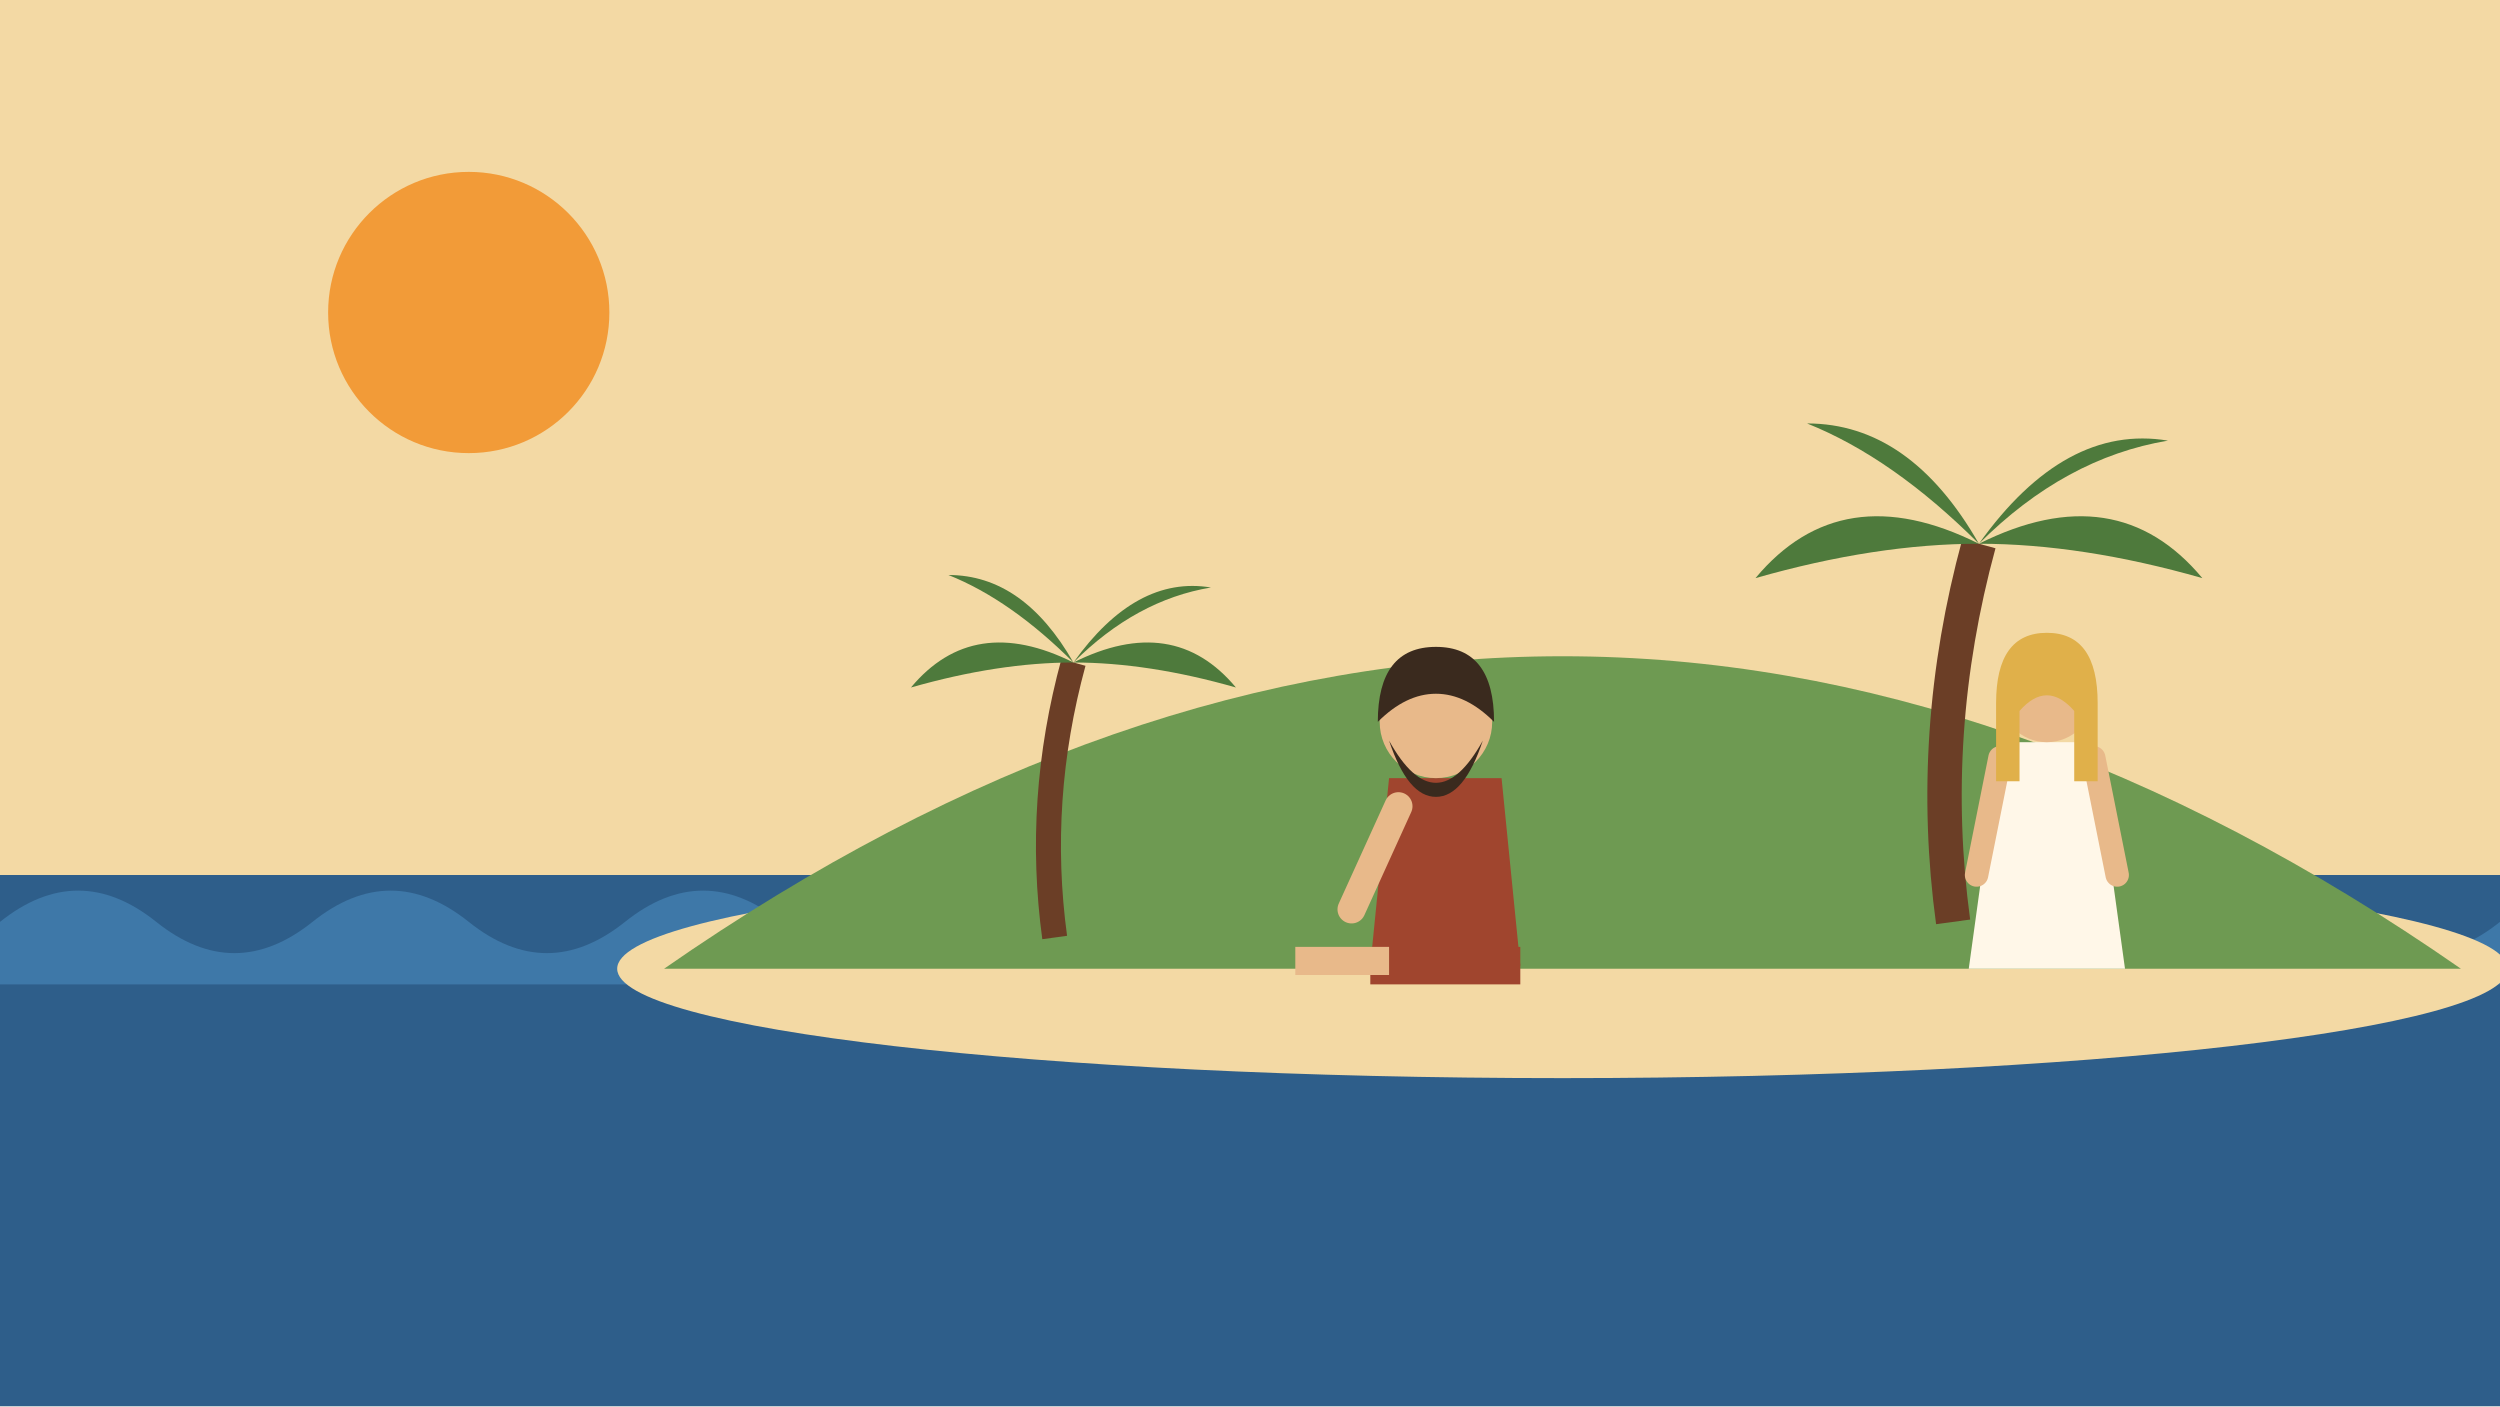
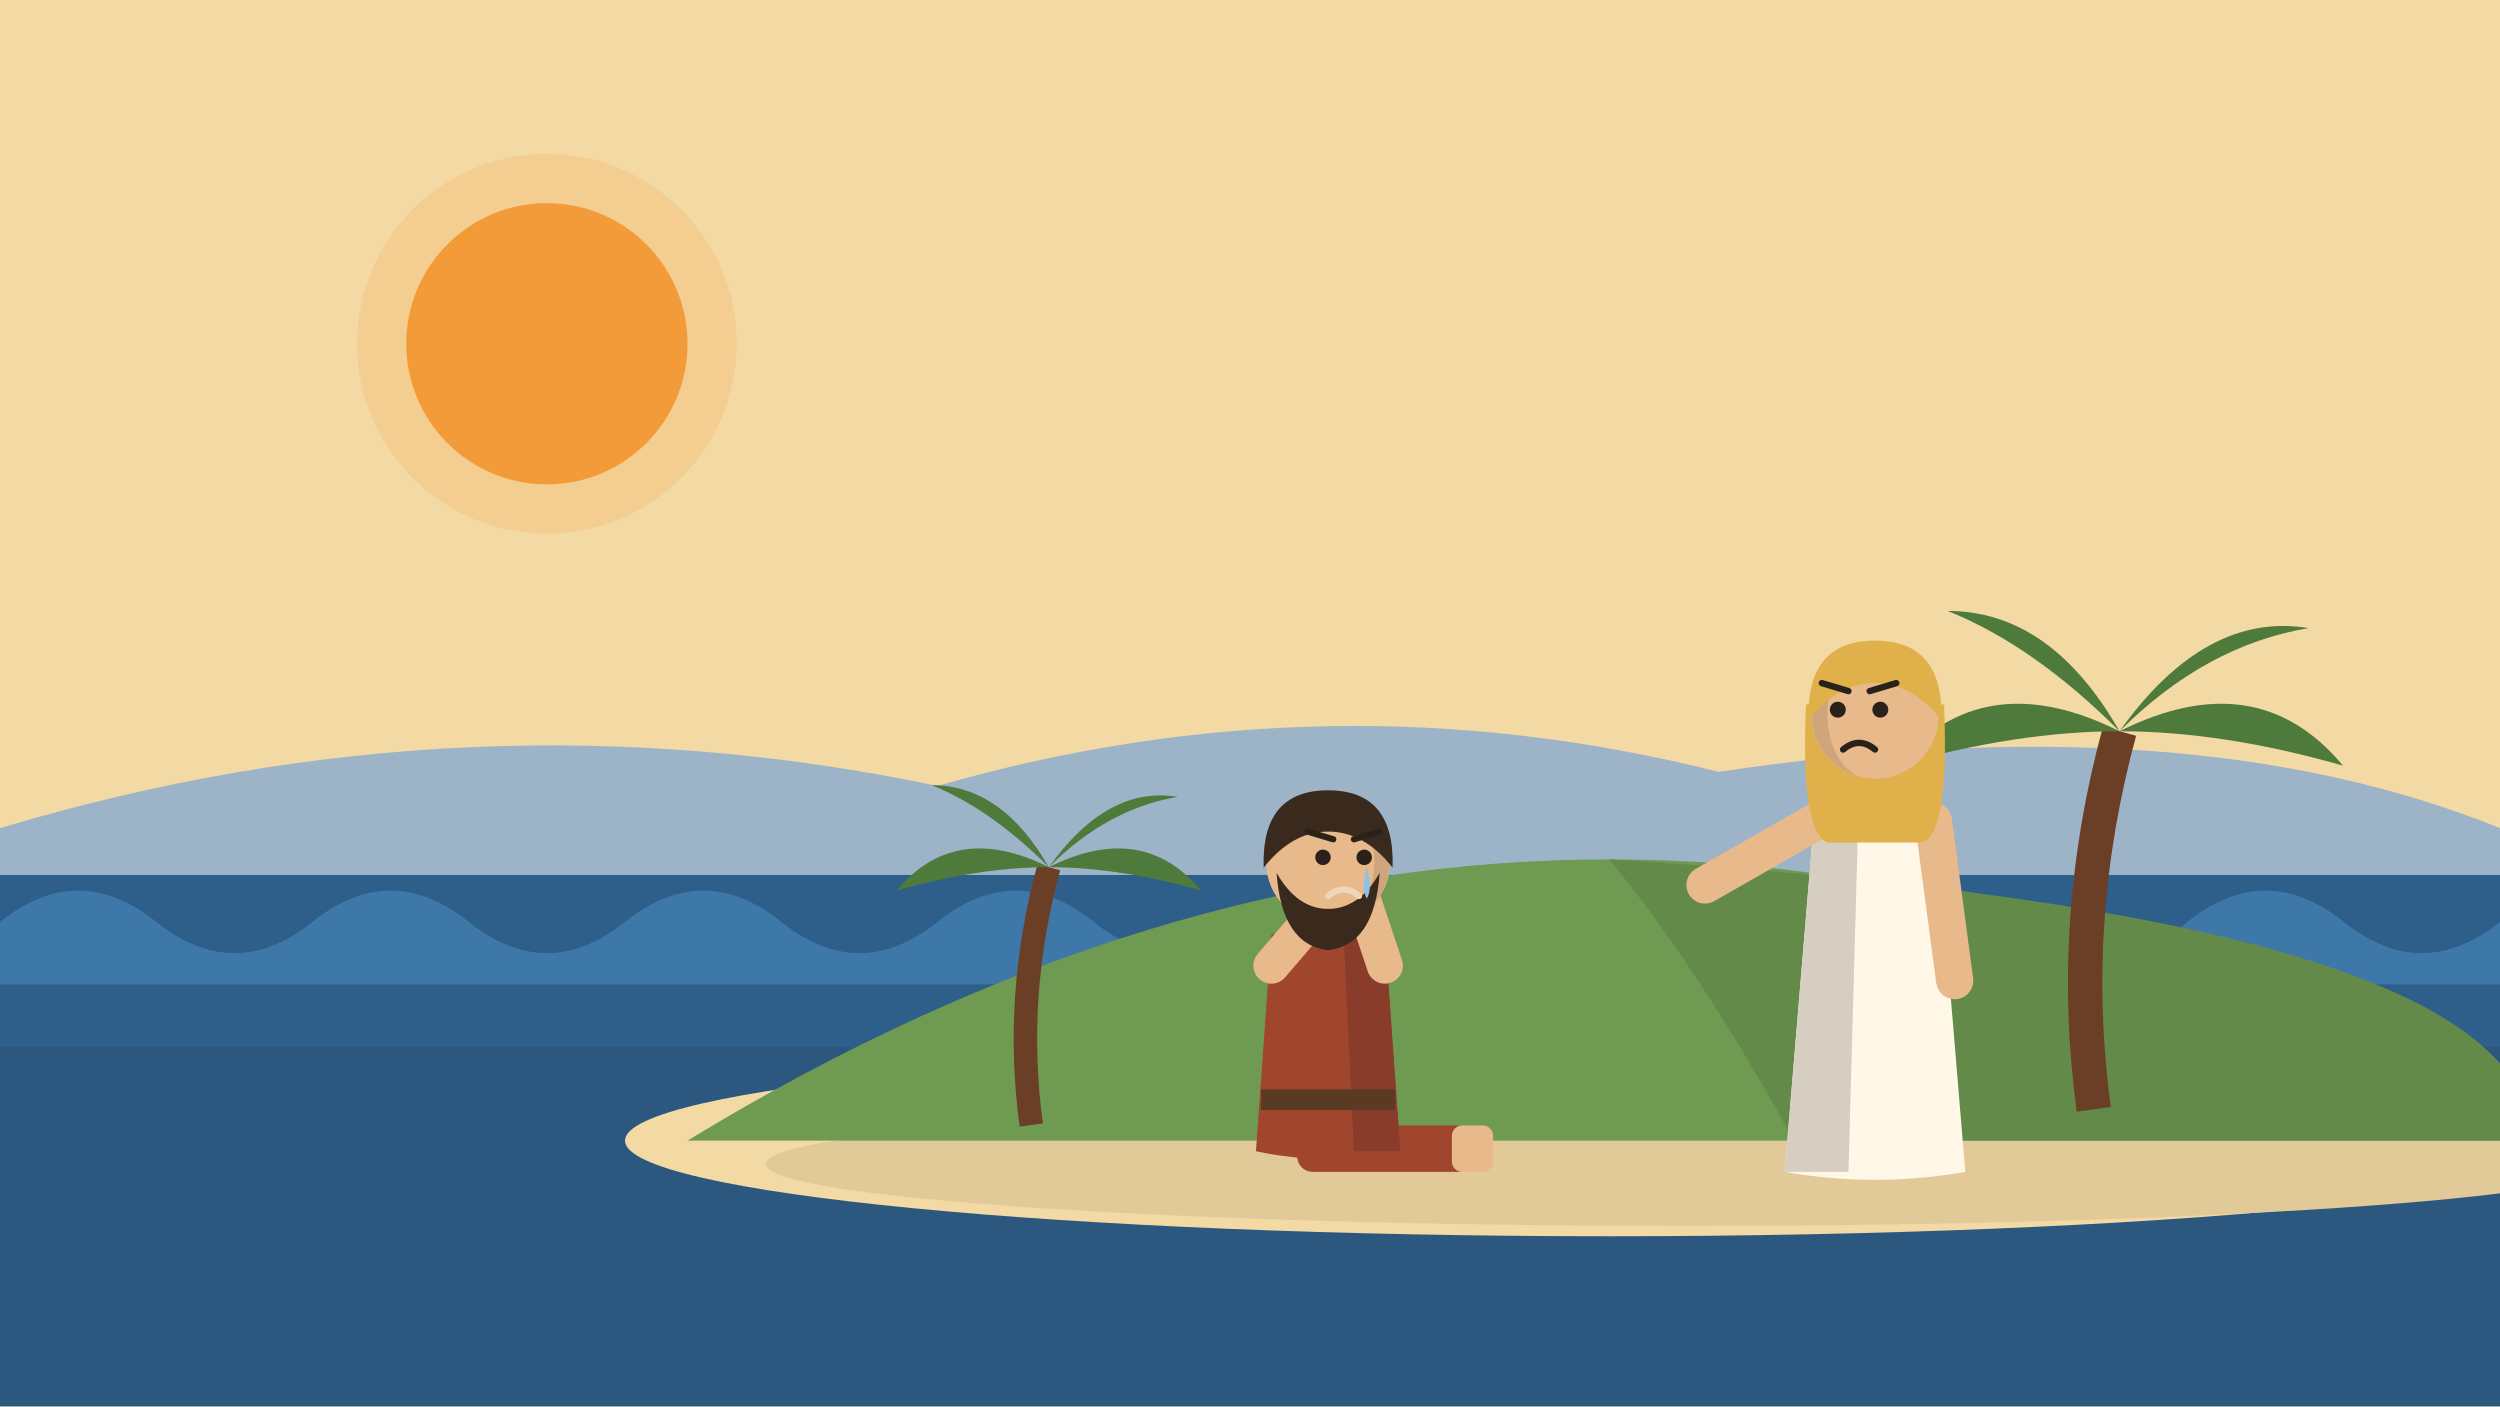
<svg xmlns="http://www.w3.org/2000/svg" viewBox="0 0 320 180">
  <rect width="320" height="180" fill="#F3D9A4" />
-   <circle cx="60" cy="40" r="18" fill="#F29B38" />
+   <circle cx="70" cy="44" r="18" fill="#F29B38" />
+   <circle cx="70" cy="44" r="24.3" fill="#F29B38" opacity=".18" />
+   <path d="M0 106 q60 -18 120 -5.4 q50 -14.4 100 -1.8 q60 -9.0 100 7.2 V126 H0z" fill="#9DB4C8" />
  <rect y="112" width="320" height="68" fill="#2E5E8A" />
  <path d="M0 118 q10 -8 20 0 t20 0 t20 0 t20 0 t20 0 t20 0 t20 0 t20 0 t20 0 t20 0 t20 0 t20 0 t20 0 t20 0 t20 0 t20 0 t20 0 t20 0 v8 H0z" fill="#3E78A8" />
-   <ellipse cx="200" cy="124" rx="121.0" ry="14.0" fill="#F3D9A4" />
-   <path d="M85.0 124 q115.0 -80 230 0 z" fill="#6E9A52" />
-   <g transform="translate(250 118) scale(1.1)">
+   <rect y="134" width="320" height="46" fill="#2C577E" />
+   <ellipse cx="206" cy="146" rx="126.0" ry="12.24" fill="#F3D9A4" />
+   <ellipse cx="216" cy="149" rx="118.0" ry="7.92" fill="#E2C998" />
+   <path d="M88.0 146 q118.0 -72 236 0 z" fill="#6E9A52" />
+   <path d="M206 110 q118.0 7.2 118.0 36 H229.6 q-11.8 -21.6 -23.6 -36z" fill="#648A4A" />
+   <g transform="translate(268 142) scale(1.1)">
    <path d="M0 0 q-3 -22 3 -44" stroke="#6B3E26" stroke-width="4" fill="none" />
    <g fill="#4E7A3C">
      <path d="M3 -44 q16 -8 26 4 q-14 -4 -26 -4z" />
      <path d="M3 -44 q-16 -8 -26 4 q14 -4 26 -4z" />
      <path d="M3 -44 q10 -14 22 -12 q-12 2 -22 12z" />
      <path d="M3 -44 q-8 -14 -20 -14 q10 4 20 14z" />
    </g>
  </g>
-   <g transform="translate(135 120) scale(0.8)">
+   <g transform="translate(132 144) scale(0.75)">
    <path d="M0 0 q-3 -22 3 -44" stroke="#6B3E26" stroke-width="4" fill="none" />
    <g fill="#4E7A3C">
      <path d="M3 -44 q16 -8 26 4 q-14 -4 -26 -4z" />
      <path d="M3 -44 q-16 -8 -26 4 q14 -4 26 -4z" />
      <path d="M3 -44 q10 -14 22 -12 q-12 2 -22 12z" />
      <path d="M3 -44 q-8 -14 -20 -14 q10 4 20 14z" />
    </g>
  </g>
-   <g transform="translate(185 126) scale(-1.2 1.2)">
-     <path d="M-6 -22 L6 -22 L8 -2 L-8 -2 Z" fill="#A0452E" />
-     <rect x="-8" y="-4" width="16" height="4" fill="#A0452E" />
-     <rect x="6" y="-4" width="10" height="3" fill="#E8B98A" />
-     <line x1="5" y1="-19" x2="10" y2="-8" stroke="#E8B98A" stroke-width="3" stroke-linecap="round" />
-     <circle cx="1" cy="-28" r="6" fill="#E8B98A" />
-     <path d="M-5.2 -28 q0 -8 6.2 -8 q6.2 0 6.2 8 q-3 -3 -6.2 -3 q-3.2 0 -6.2 3z" fill="#3A2A1E" />
-     <path d="M-4 -26 q5 9 10 0 q-2 6 -5 6 q-3 0 -5 -6z" fill="#3A2A1E" />
+   <g transform="translate(170 150) scale(0.66 0.66)">
+     <rect x="-6" y="-9" width="34" height="9" rx="3" fill="#A0452E" />
+     <rect x="24" y="-9" width="8" height="9" rx="2" fill="#E8B98A" />
+     <path d="M-11 -46 Q0 -49 11 -46 L14 -4 Q0 -1 -14 -4 Z" fill="#A0452E" />
+     <path d="M3 -46 L11 -46 L14 -4 L5 -4 Z" fill="#883C29" />
+     <rect x="-13" y="-16" width="26" height="4" fill="#5A3A22" />
+     <line x1="-11" y1="-40" x2="1" y2="-54" stroke="#E8B98A" stroke-width="7" stroke-linecap="round" />
+     <line x1="11" y1="-40" x2="7" y2="-52" stroke="#E8B98A" stroke-width="7" stroke-linecap="round" />
+     <circle cx="0" cy="-60" r="12" fill="#E8B98A" />
+     <path d="M3 -71.6 A12 12 0 0 1 3 -48.4 A8 12 0 0 0 3 -71.6 Z" fill="#CFA57B" />
+     <path d="M-12.5 -59 Q-13 -74 0 -74 Q13 -74 12.5 -59 Q7 -66 0 -66 Q-7 -66 -12.5 -59 Z" fill="#3A2A1E" />
+     <path d="M-10 -58 Q-9 -44 0 -43 Q9 -44 10 -58 Q6 -51 0 -51 Q-6 -51 -10 -58 Z" fill="#3A2A1E" />
+     <circle cx="-1" cy="-61" r="1.5" fill="#2A211B" />
+     <circle cx="7" cy="-61" r="1.5" fill="#2A211B" />
+     <path d="M-4 -66 L1 -64.5 M5 -64.5 L10 -66" stroke="#2A211B" stroke-width="1.2" fill="none" stroke-linecap="round" />
+     <path d="M0 -53.5 Q3 -56 6 -53.5" stroke="#F0D6B8" stroke-width="1.2" fill="none" stroke-linecap="round" />
+     <path d="M7.5 -59 q1.2 4 0 6 q-1.2 -2 0 -6z" fill="#8FC1E8" />
  </g>
-   <g transform="translate(262 124) scale(-1 1)">
-     <path d="M-6 -29 L6 -29 L10 0 L-10 0 Z" fill="#FFF7E8" />
-     <line x1="-6" y1="-27" x2="-9" y2="-12" stroke="#E8B98A" stroke-width="3" stroke-linecap="round" />
-     <line x1="6" y1="-27" x2="9" y2="-12" stroke="#E8B98A" stroke-width="3" stroke-linecap="round" />
-     <circle cx="0" cy="-35" r="6" fill="#E8B98A" />
-     <path d="M-6.5 -34 q0 -9 6.5 -9 q6.5 0 6.5 9 v10 h-3 v-9 q-3.5 -4 -7 0 v9 h-3z" fill="#E0B04A" />
+   <g transform="translate(240 150) scale(-0.68 0.68)">
+     <path d="M-11 -72 Q0 -75 11 -72 L17 0 Q0 3 -17 0 Z" fill="#FFF7E8" />
+     <path d="M3 -72 L11 -72 L17 0 L5 0 Z" fill="#D6CEC1" />
+     <line x1="-11" y1="-66" x2="-15" y2="-36" stroke="#E8B98A" stroke-width="7" stroke-linecap="round" />
+     <line x1="11" y1="-66" x2="32" y2="-54" stroke="#E8B98A" stroke-width="7" stroke-linecap="round" />
+     <path d="M-13 -88 Q-14 -64 -9 -62 L9 -62 Q14 -64 13 -88 Z" fill="#E0B04A" />
+     <circle cx="0" cy="-86" r="12" fill="#E8B98A" />
+     <path d="M3 -97.6 A12 12 0 0 1 3 -74.4 A8 12 0 0 0 3 -97.6 Z" fill="#CFA57B" />
+     <path d="M-12.5 -85 Q-13 -100 0 -100 Q13 -100 12.5 -85 Q7 -92 0 -92 Q-7 -92 -12.5 -85 Z" fill="#E0B04A" />
+     <circle cx="-1" cy="-87" r="1.5" fill="#2A211B" />
+     <circle cx="7" cy="-87" r="1.5" fill="#2A211B" />
+     <path d="M-4 -92 L1 -90.5 M5 -90.5 L10 -92" stroke="#2A211B" stroke-width="1.2" fill="none" stroke-linecap="round" />
+     <path d="M0 -79.5 Q3 -82 6 -79.5" stroke="#2A211B" stroke-width="1.2" fill="none" stroke-linecap="round" />
  </g>
</svg>
